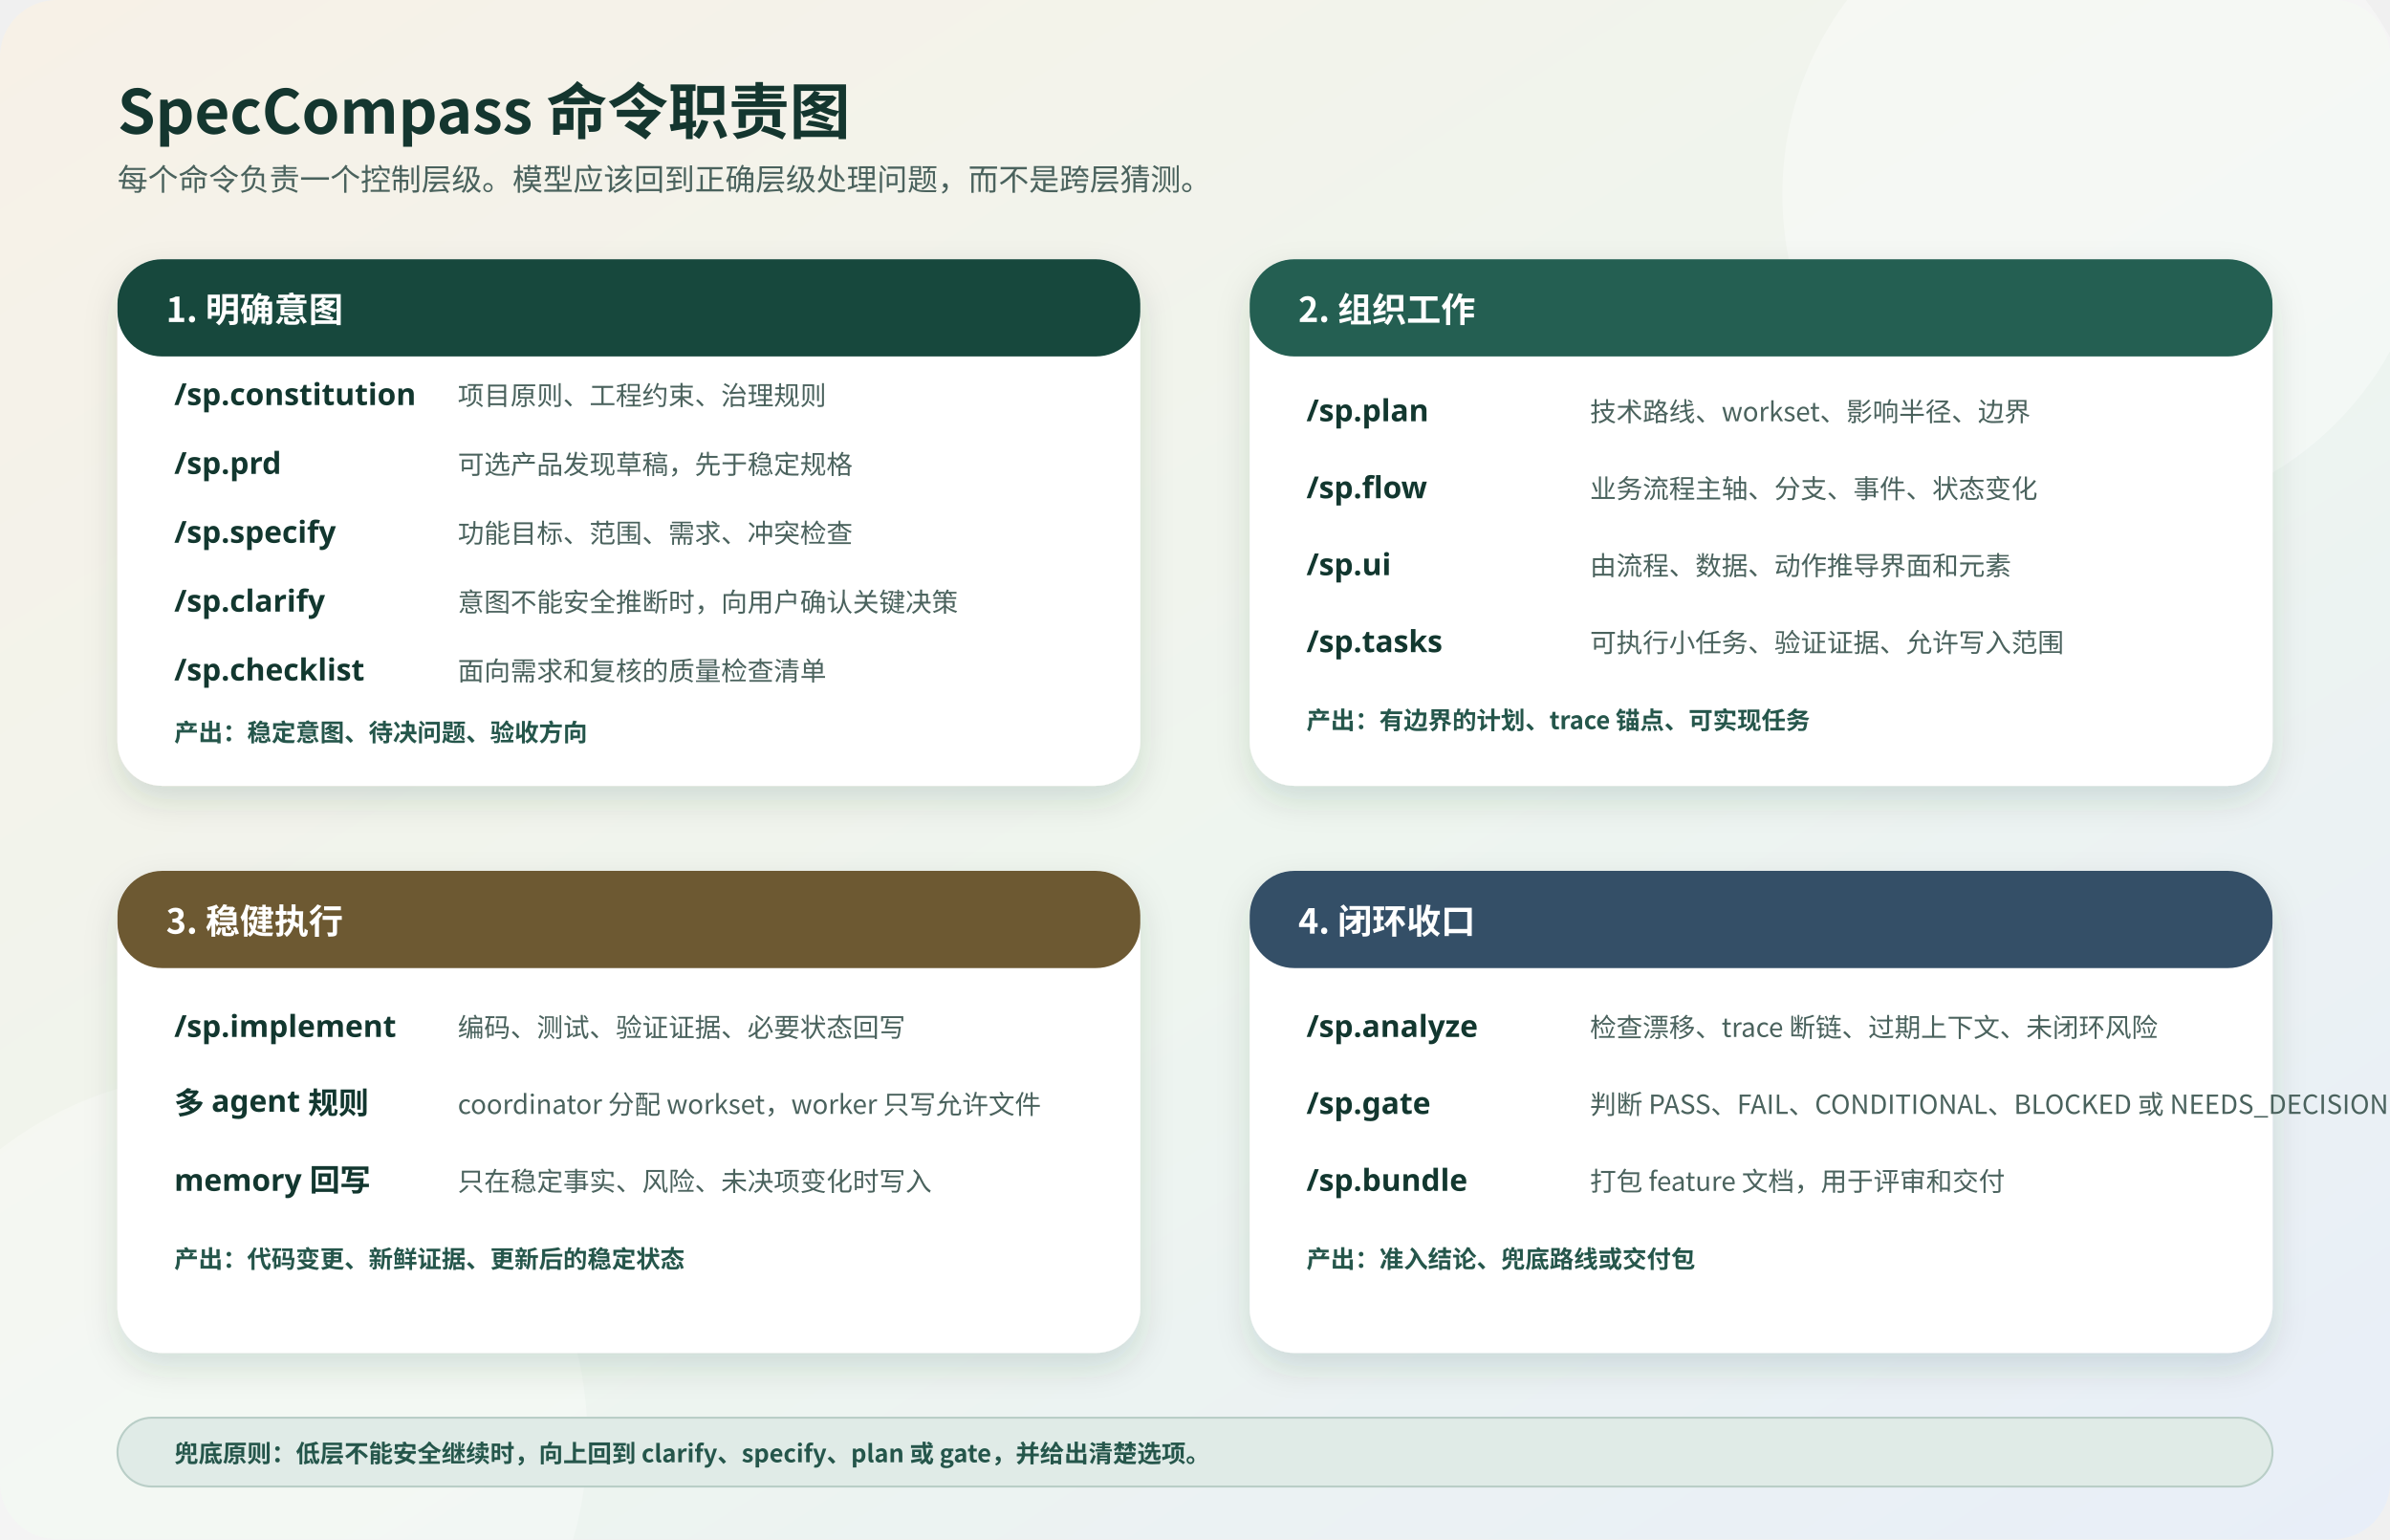
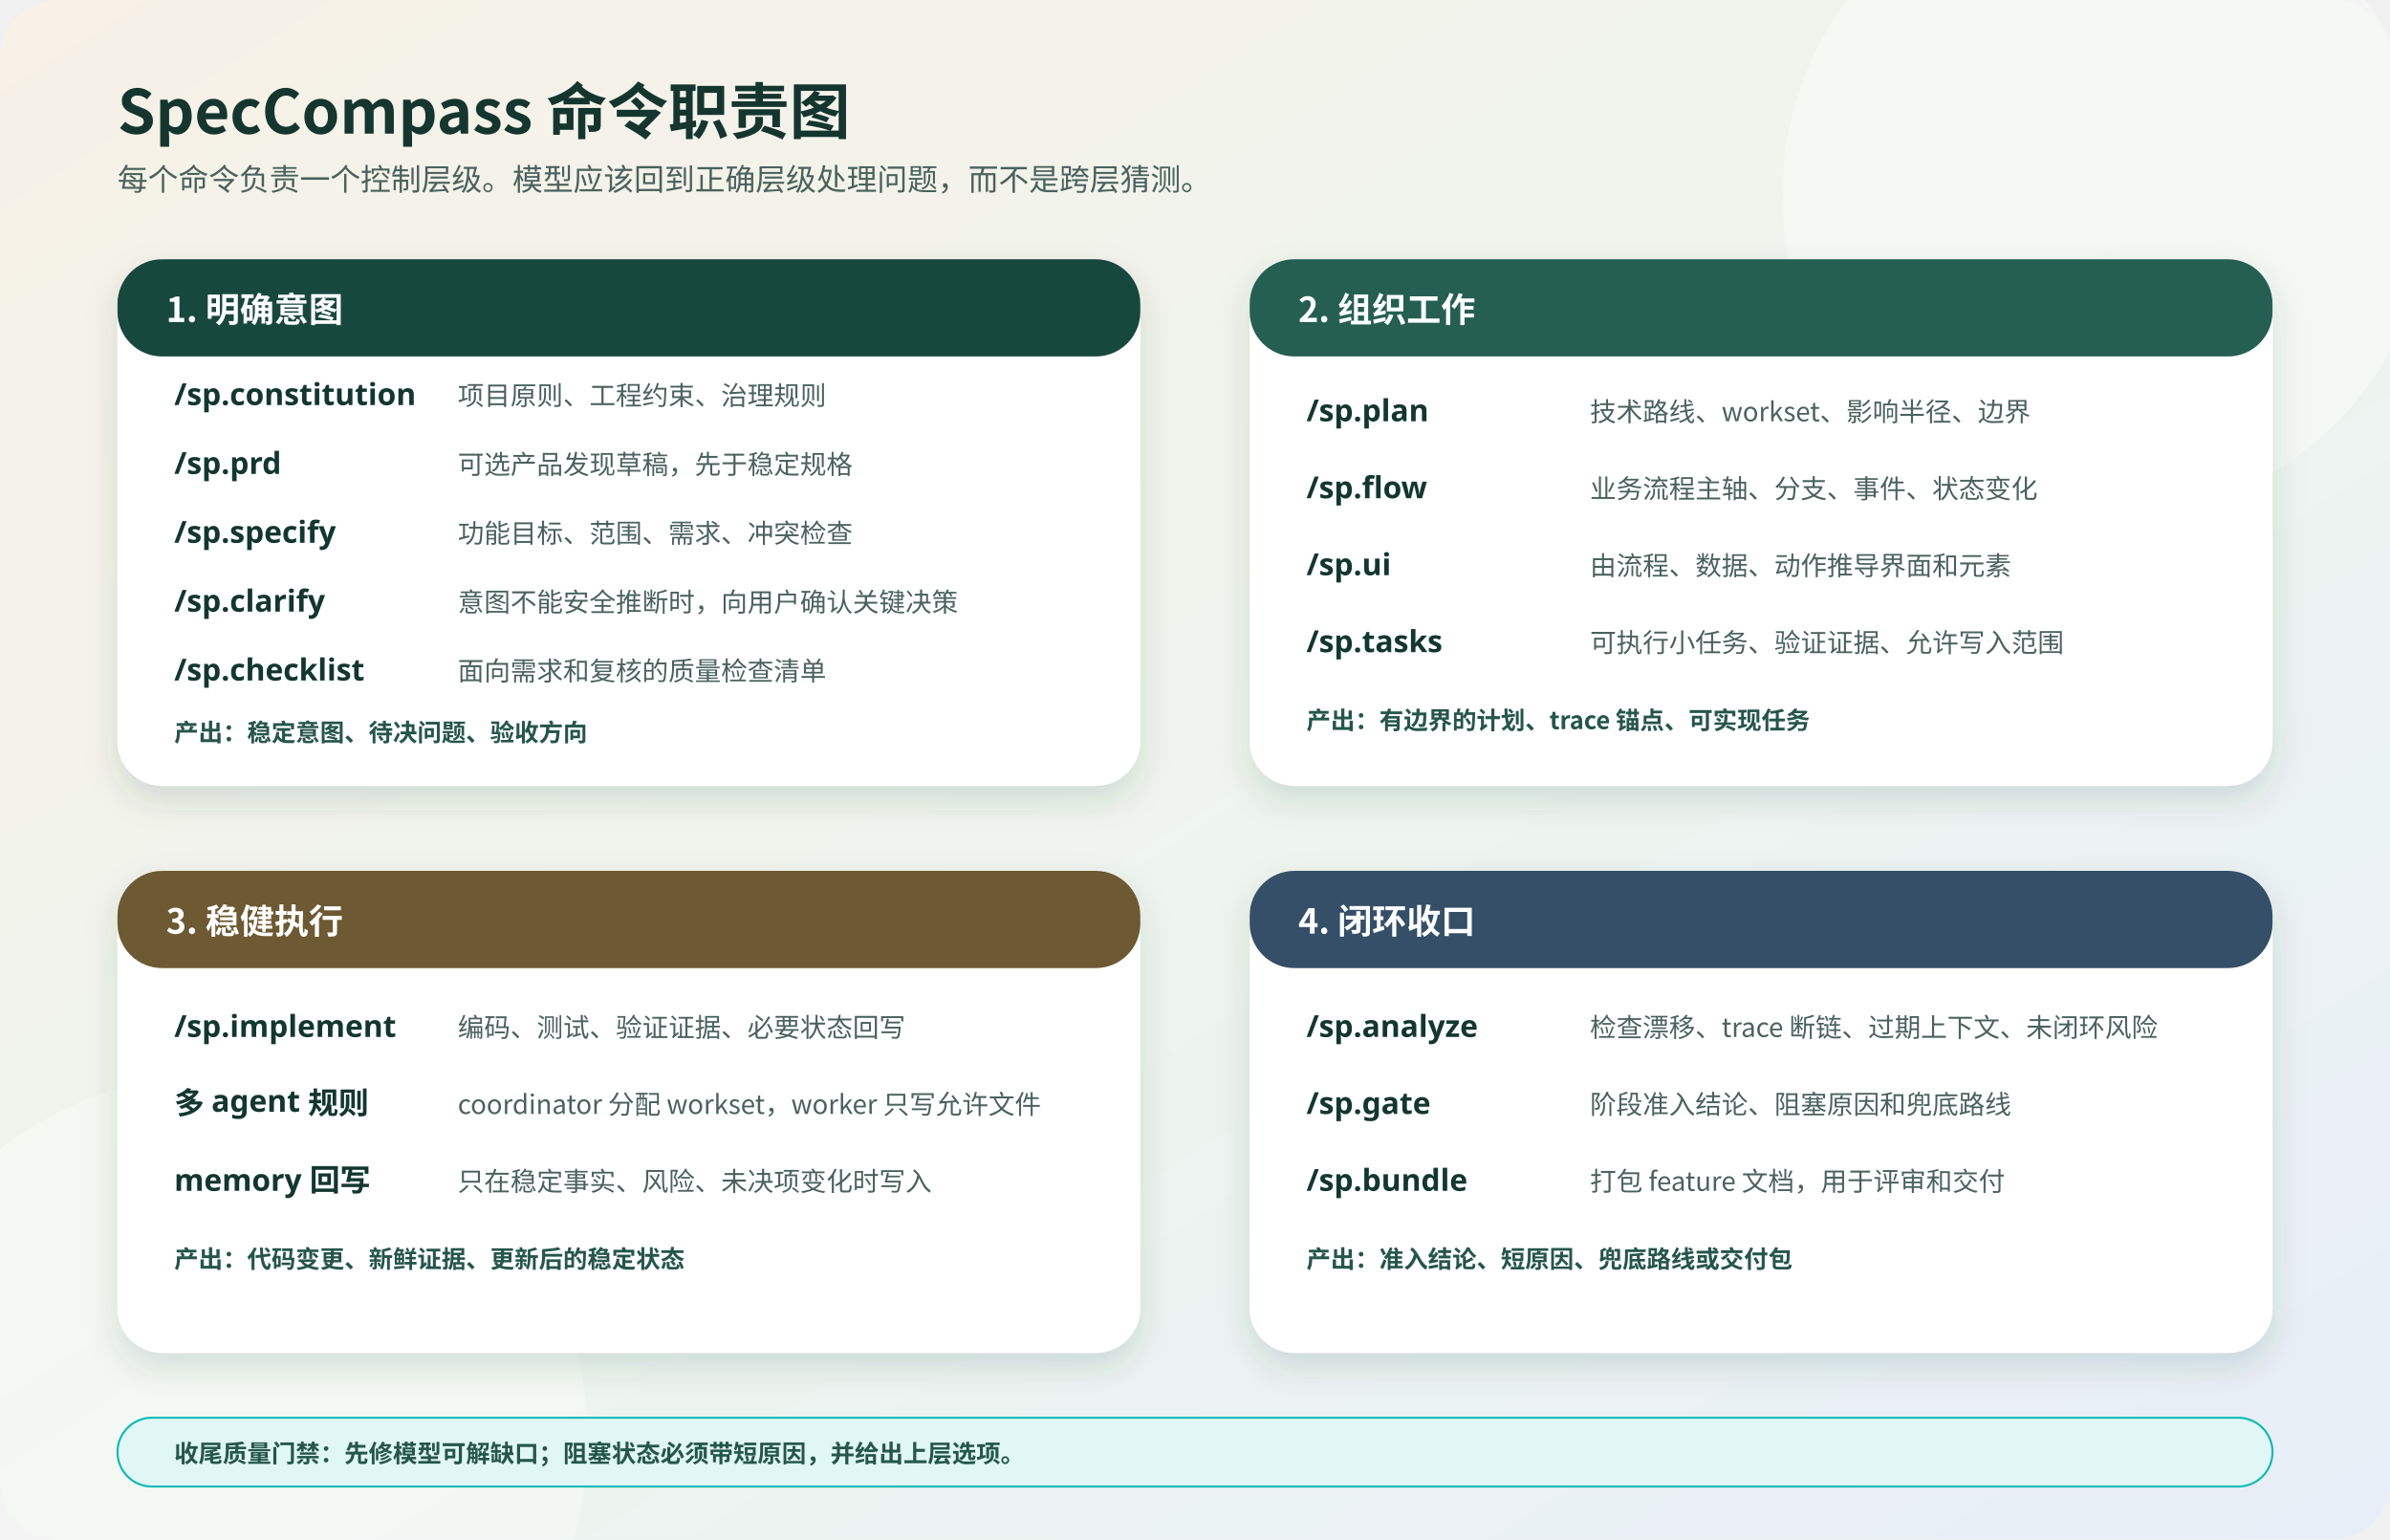
<svg xmlns="http://www.w3.org/2000/svg" width="1180" height="760" viewBox="0 0 1180 760" role="img" aria-labelledby="title desc">
  <defs>
    <linearGradient id="bg" x1="0" y1="0" x2="1" y2="1">
      <stop offset="0%" stop-color="#f7f1e7" />
      <stop offset="55%" stop-color="#eef5ef" />
      <stop offset="100%" stop-color="#e8eef8" />
    </linearGradient>
    <filter id="shadow" x="-10%" y="-20%" width="120%" height="150%">
      <feDropShadow dx="0" dy="7" stdDeviation="8" flood-color="#213934" flood-opacity="0.14" />
    </filter>
    <style>
      .title { font: 700 30px "PingFang SC", "Noto Sans CJK SC", "Microsoft YaHei", sans-serif; fill: #14362f; }
      .subtitle { font: 15px "PingFang SC", "Noto Sans CJK SC", "Microsoft YaHei", sans-serif; fill: #4a625d; }
      .group { font: 700 17px "PingFang SC", "Noto Sans CJK SC", "Microsoft YaHei", sans-serif; fill: #ffffff; }
      .cmd { font: 700 15px ui-sans-serif, system-ui, sans-serif; fill: #12372f; }
      .text { font: 13px "PingFang SC", "Noto Sans CJK SC", "Microsoft YaHei", sans-serif; fill: #4a625d; }
      .note { font: 700 12px "PingFang SC", "Noto Sans CJK SC", "Microsoft YaHei", sans-serif; fill: #25564b; }
    </style>
  </defs>
  <rect width="1180" height="760" rx="28" fill="url(#bg)" />
  <circle cx="1040" cy="96" r="160" fill="#fff" opacity="0.35" />
  <circle cx="110" cy="710" r="180" fill="#fff" opacity="0.28" />
  <text x="58" y="66" class="title">SpecCompass 命令职责图</text>
  <text x="58" y="94" class="subtitle">每个命令负责一个控制层级。模型应该回到正确层级处理问题，而不是跨层猜测。</text>
  <rect x="58" y="128" width="505" height="260" rx="22" fill="#ffffff" filter="url(#shadow)" />
  <rect x="58" y="128" width="505" height="48" rx="22" fill="#17483d" />
  <text x="82" y="159" class="group">1. 明确意图</text>
  <text x="86" y="200" class="cmd">/sp.constitution</text>
  <text x="226" y="200" class="text">项目原则、工程约束、治理规则</text>
  <text x="86" y="234" class="cmd">/sp.prd</text>
  <text x="226" y="234" class="text">可选产品发现草稿，先于稳定规格</text>
  <text x="86" y="268" class="cmd">/sp.specify</text>
  <text x="226" y="268" class="text">功能目标、范围、需求、冲突检查</text>
  <text x="86" y="302" class="cmd">/sp.clarify</text>
  <text x="226" y="302" class="text">意图不能安全推断时，向用户确认关键决策</text>
  <text x="86" y="336" class="cmd">/sp.checklist</text>
  <text x="226" y="336" class="text">面向需求和复核的质量检查清单</text>
  <text x="86" y="366" class="note">产出：稳定意图、待决问题、验收方向</text>
  <rect x="617" y="128" width="505" height="260" rx="22" fill="#ffffff" filter="url(#shadow)" />
  <rect x="617" y="128" width="505" height="48" rx="22" fill="#245f52" />
  <text x="641" y="159" class="group">2. 组织工作</text>
  <text x="645" y="208" class="cmd">/sp.plan</text>
  <text x="785" y="208" class="text">技术路线、workset、影响半径、边界</text>
  <text x="645" y="246" class="cmd">/sp.flow</text>
  <text x="785" y="246" class="text">业务流程主轴、分支、事件、状态变化</text>
  <text x="645" y="284" class="cmd">/sp.ui</text>
  <text x="785" y="284" class="text">由流程、数据、动作推导界面和元素</text>
  <text x="645" y="322" class="cmd">/sp.tasks</text>
  <text x="785" y="322" class="text">可执行小任务、验证证据、允许写入范围</text>
  <text x="645" y="360" class="note">产出：有边界的计划、trace 锚点、可实现任务</text>
  <rect x="58" y="430" width="505" height="238" rx="22" fill="#ffffff" filter="url(#shadow)" />
  <rect x="58" y="430" width="505" height="48" rx="22" fill="#6d5932" />
  <text x="82" y="461" class="group">3. 稳健执行</text>
  <text x="86" y="512" class="cmd">/sp.implement</text>
  <text x="226" y="512" class="text">编码、测试、验证证据、必要状态回写</text>
  <text x="86" y="550" class="cmd">多 agent 规则</text>
  <text x="226" y="550" class="text">coordinator 分配 workset，worker 只写允许文件</text>
  <text x="86" y="588" class="cmd">memory 回写</text>
  <text x="226" y="588" class="text">只在稳定事实、风险、未决项变化时写入</text>
  <text x="86" y="626" class="note">产出：代码变更、新鲜证据、更新后的稳定状态</text>
  <rect x="617" y="430" width="505" height="238" rx="22" fill="#ffffff" filter="url(#shadow)" />
  <rect x="617" y="430" width="505" height="48" rx="22" fill="#344f67" />
  <text x="641" y="461" class="group">4. 闭环收口</text>
  <text x="645" y="512" class="cmd">/sp.analyze</text>
  <text x="785" y="512" class="text">检查漂移、trace 断链、过期上下文、未闭环风险</text>
  <text x="645" y="550" class="cmd">/sp.gate</text>
-   <text x="785" y="550" class="text">判断 PASS、FAIL、CONDITIONAL、BLOCKED 或 NEEDS_DECISION</text>
+   <text x="785" y="550" class="text">阶段准入结论、阻塞原因和兜底路线</text>
  <text x="645" y="588" class="cmd">/sp.bundle</text>
  <text x="785" y="588" class="text">打包 feature 文档，用于评审和交付</text>
-   <text x="645" y="626" class="note">产出：准入结论、兜底路线或交付包</text>
-   <rect x="58" y="700" width="1064" height="34" rx="17" fill="#e0ebe7" stroke="#b9cec7" />
-   <text x="86" y="722" class="note">兜底原则：低层不能安全继续时，向上回到 clarify、specify、plan 或 gate，并给出清楚选项。</text>
+   <text x="645" y="626" class="note">产出：准入结论、短原因、兜底路线或交付包</text>
+   <rect x="58" y="700" width="1064" height="34" rx="17" fill="#e0f7f5" stroke="#0ABAB5" />
+   <text x="86" y="722" class="note">收尾质量门禁：先修模型可解缺口；阻塞状态必须带短原因，并给出上层选项。</text>
</svg>
